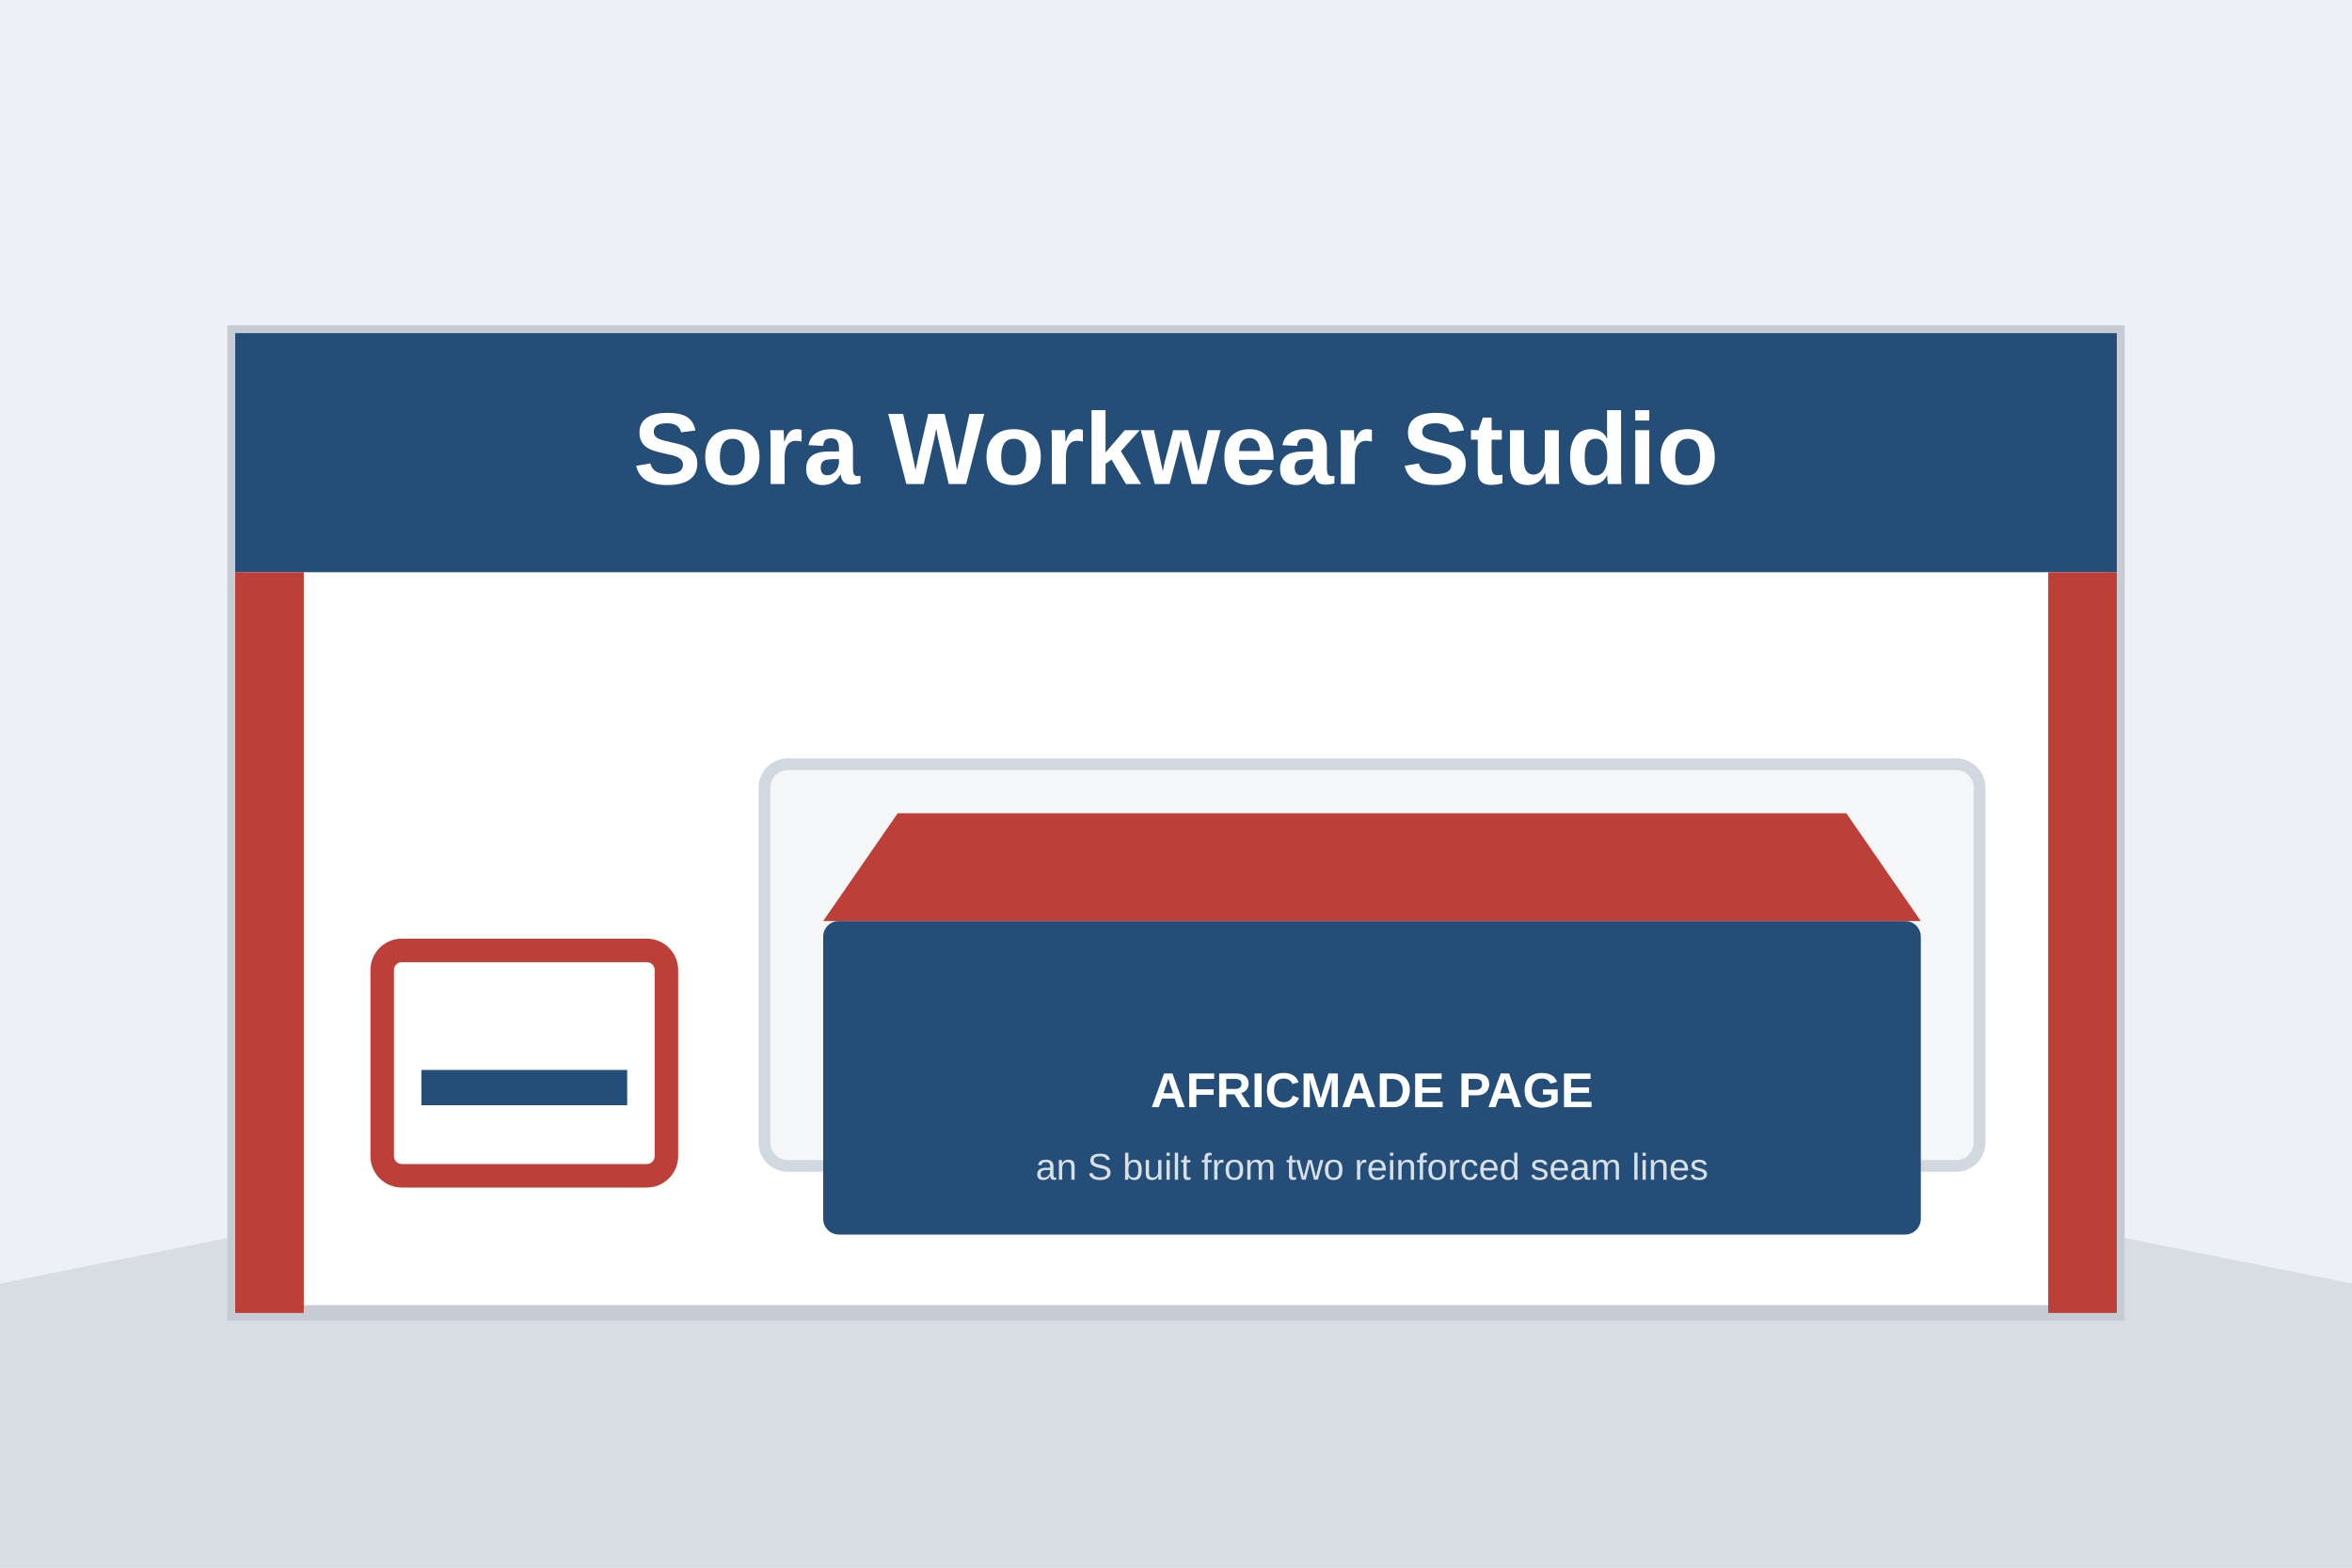
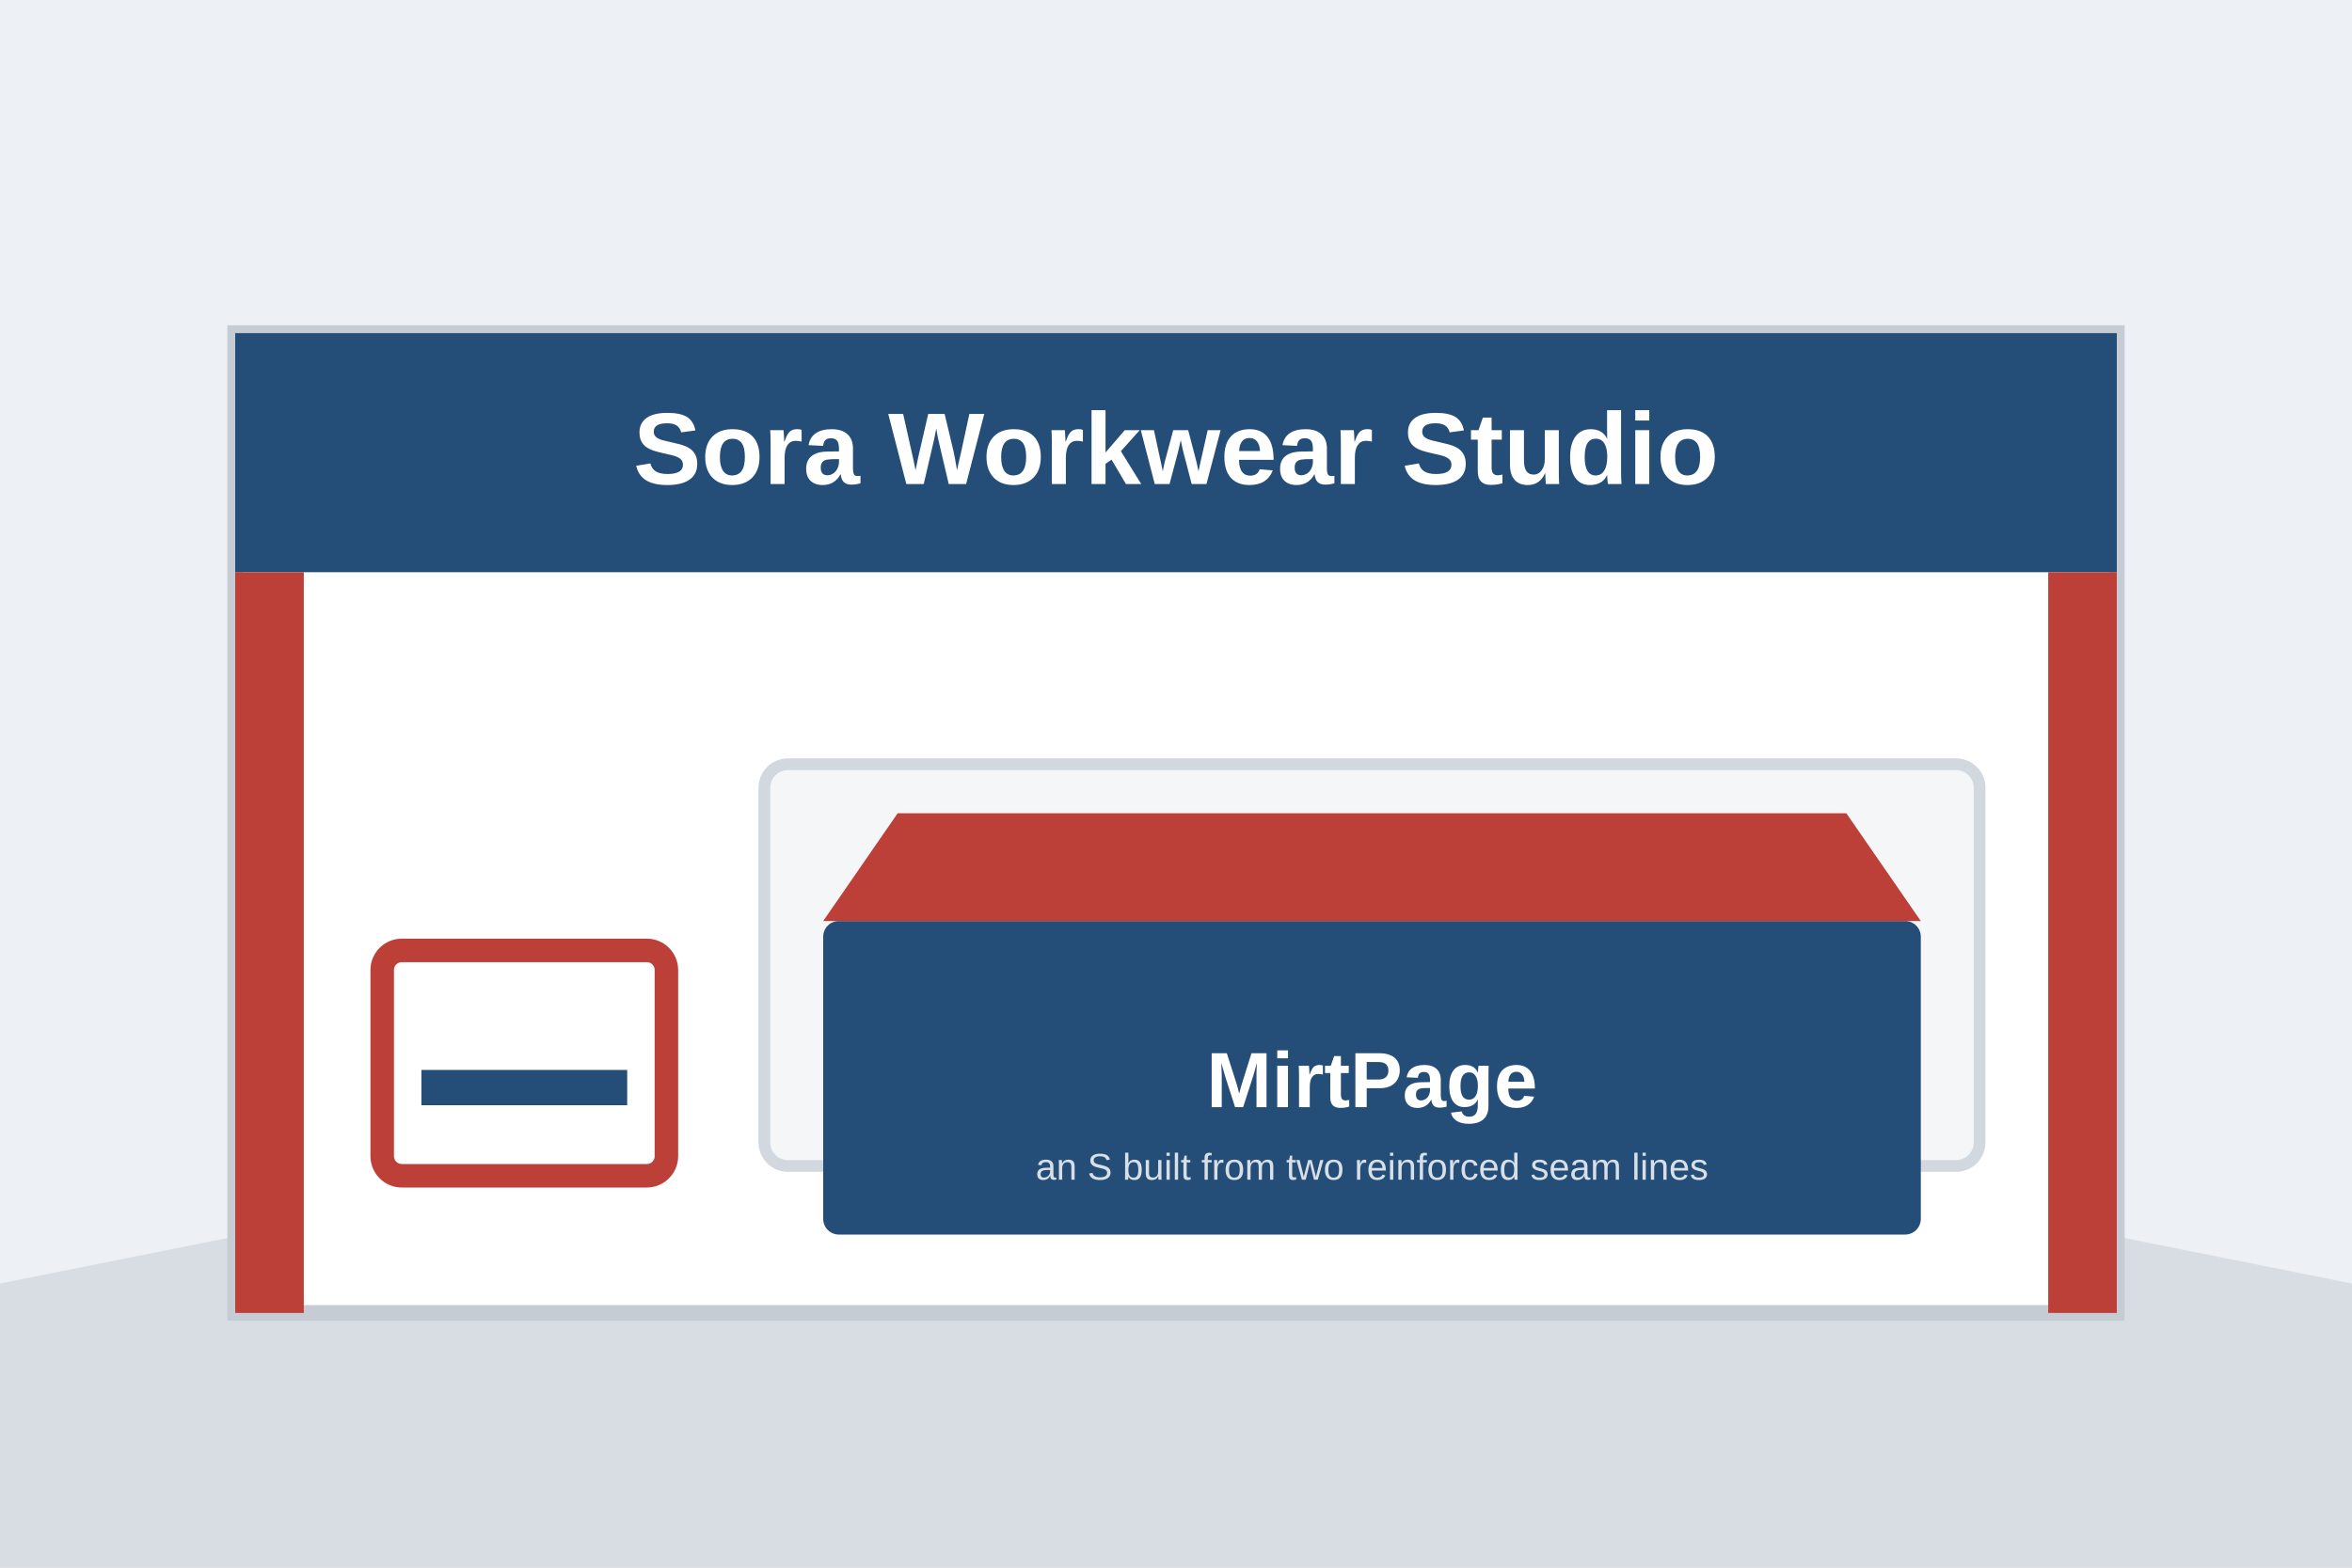
<svg xmlns="http://www.w3.org/2000/svg" viewBox="0 0 1200 800" role="img" aria-label="Illustrative booth for Sora Workwear Studio">
  <rect width="1200" height="800" fill="#edf0f4" />
  <path d="M0 655L600 535l600 120v145H0z" fill="#d8dde3" />
  <path d="M120 170h960v500H120z" fill="#ffffff" stroke="#c5ccd4" stroke-width="8" />
  <path d="M120 170h960v122H120z" fill="#244d78" />
  <path d="M120 292h35v378h-35zM1045 292h35v378h-35z" fill="#bd4038" />
  <rect x="390" y="390" width="620" height="205" rx="12" fill="#f4f6f8" stroke="#d2d8df" stroke-width="6" />
  <rect x="420" y="470" width="560" height="160" rx="8" fill="#244d78" />
  <path d="M420 470h560l-38-55H458z" fill="#bd4038" />
  <rect x="195" y="485" width="145" height="115" rx="10" fill="#ffffff" stroke="#bd4038" stroke-width="12" />
  <path d="M215 555h105" stroke="#244d78" stroke-width="18" />
  <text x="600" y="247" text-anchor="middle" font-family="Arial, Helvetica, sans-serif" font-size="52" font-weight="800" fill="#ffffff">Sora Workwear Studio</text>
-   <text x="700" y="565" text-anchor="middle" font-family="Arial, Helvetica, sans-serif" font-size="25" font-weight="700" fill="#ffffff">AFRICMADE PAGE</text>
+   <text x="700" y="565" text-anchor="middle" font-family="Arial, Helvetica, sans-serif" font-size="40" font-weight="700" fill="#ffffff">MirtPage</text>
  <text x="700" y="602" text-anchor="middle" font-family="Arial, Helvetica, sans-serif" font-size="19" fill="#ffffff" opacity=".82">an S built from two reinforced seam lines</text>
</svg>
